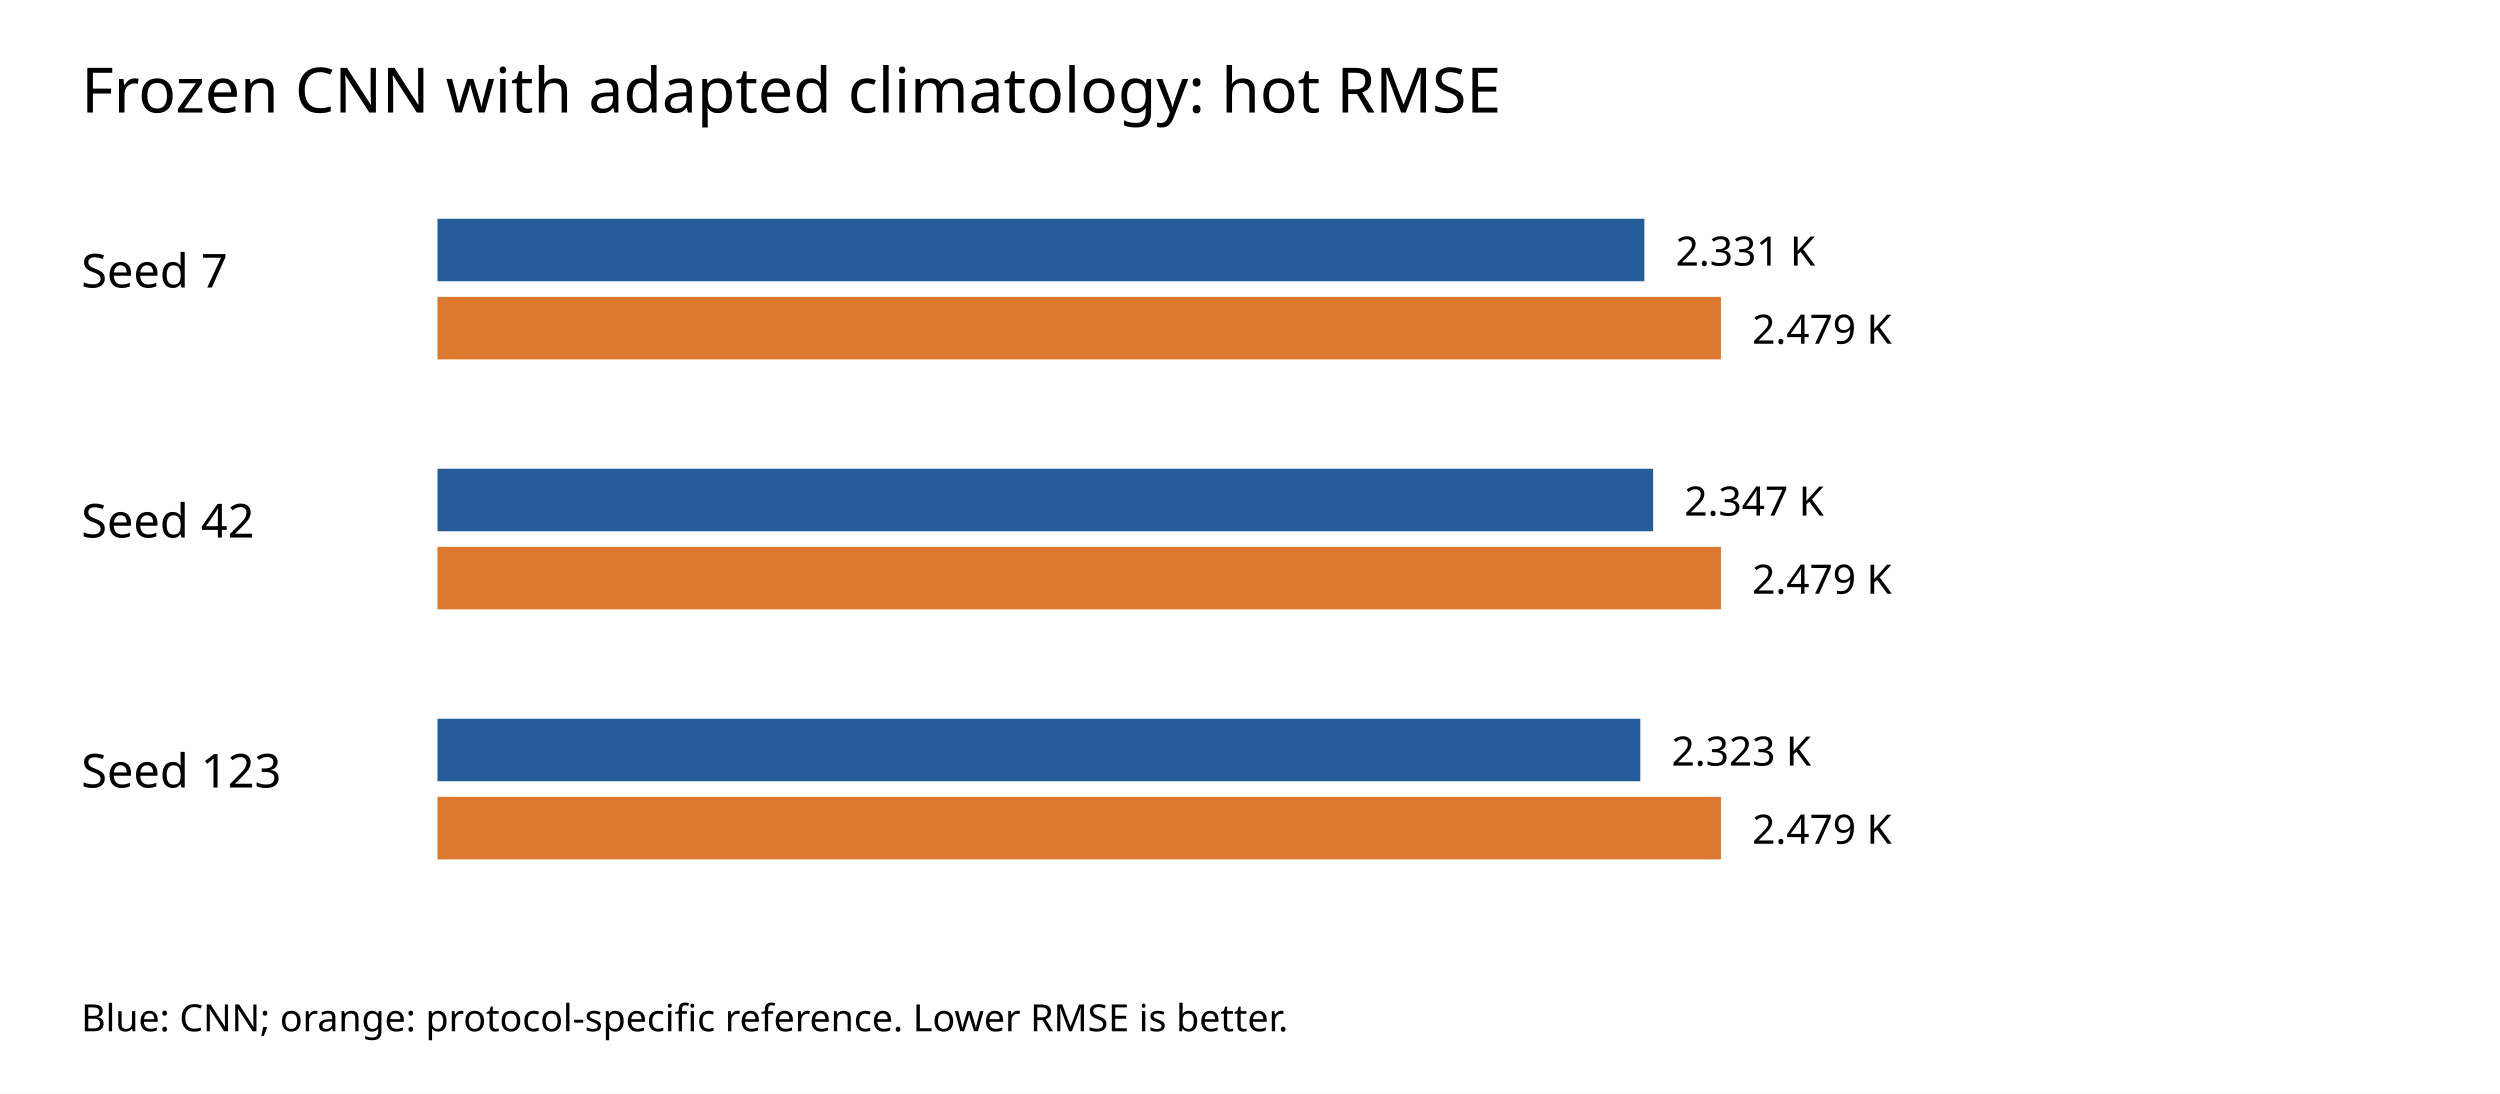
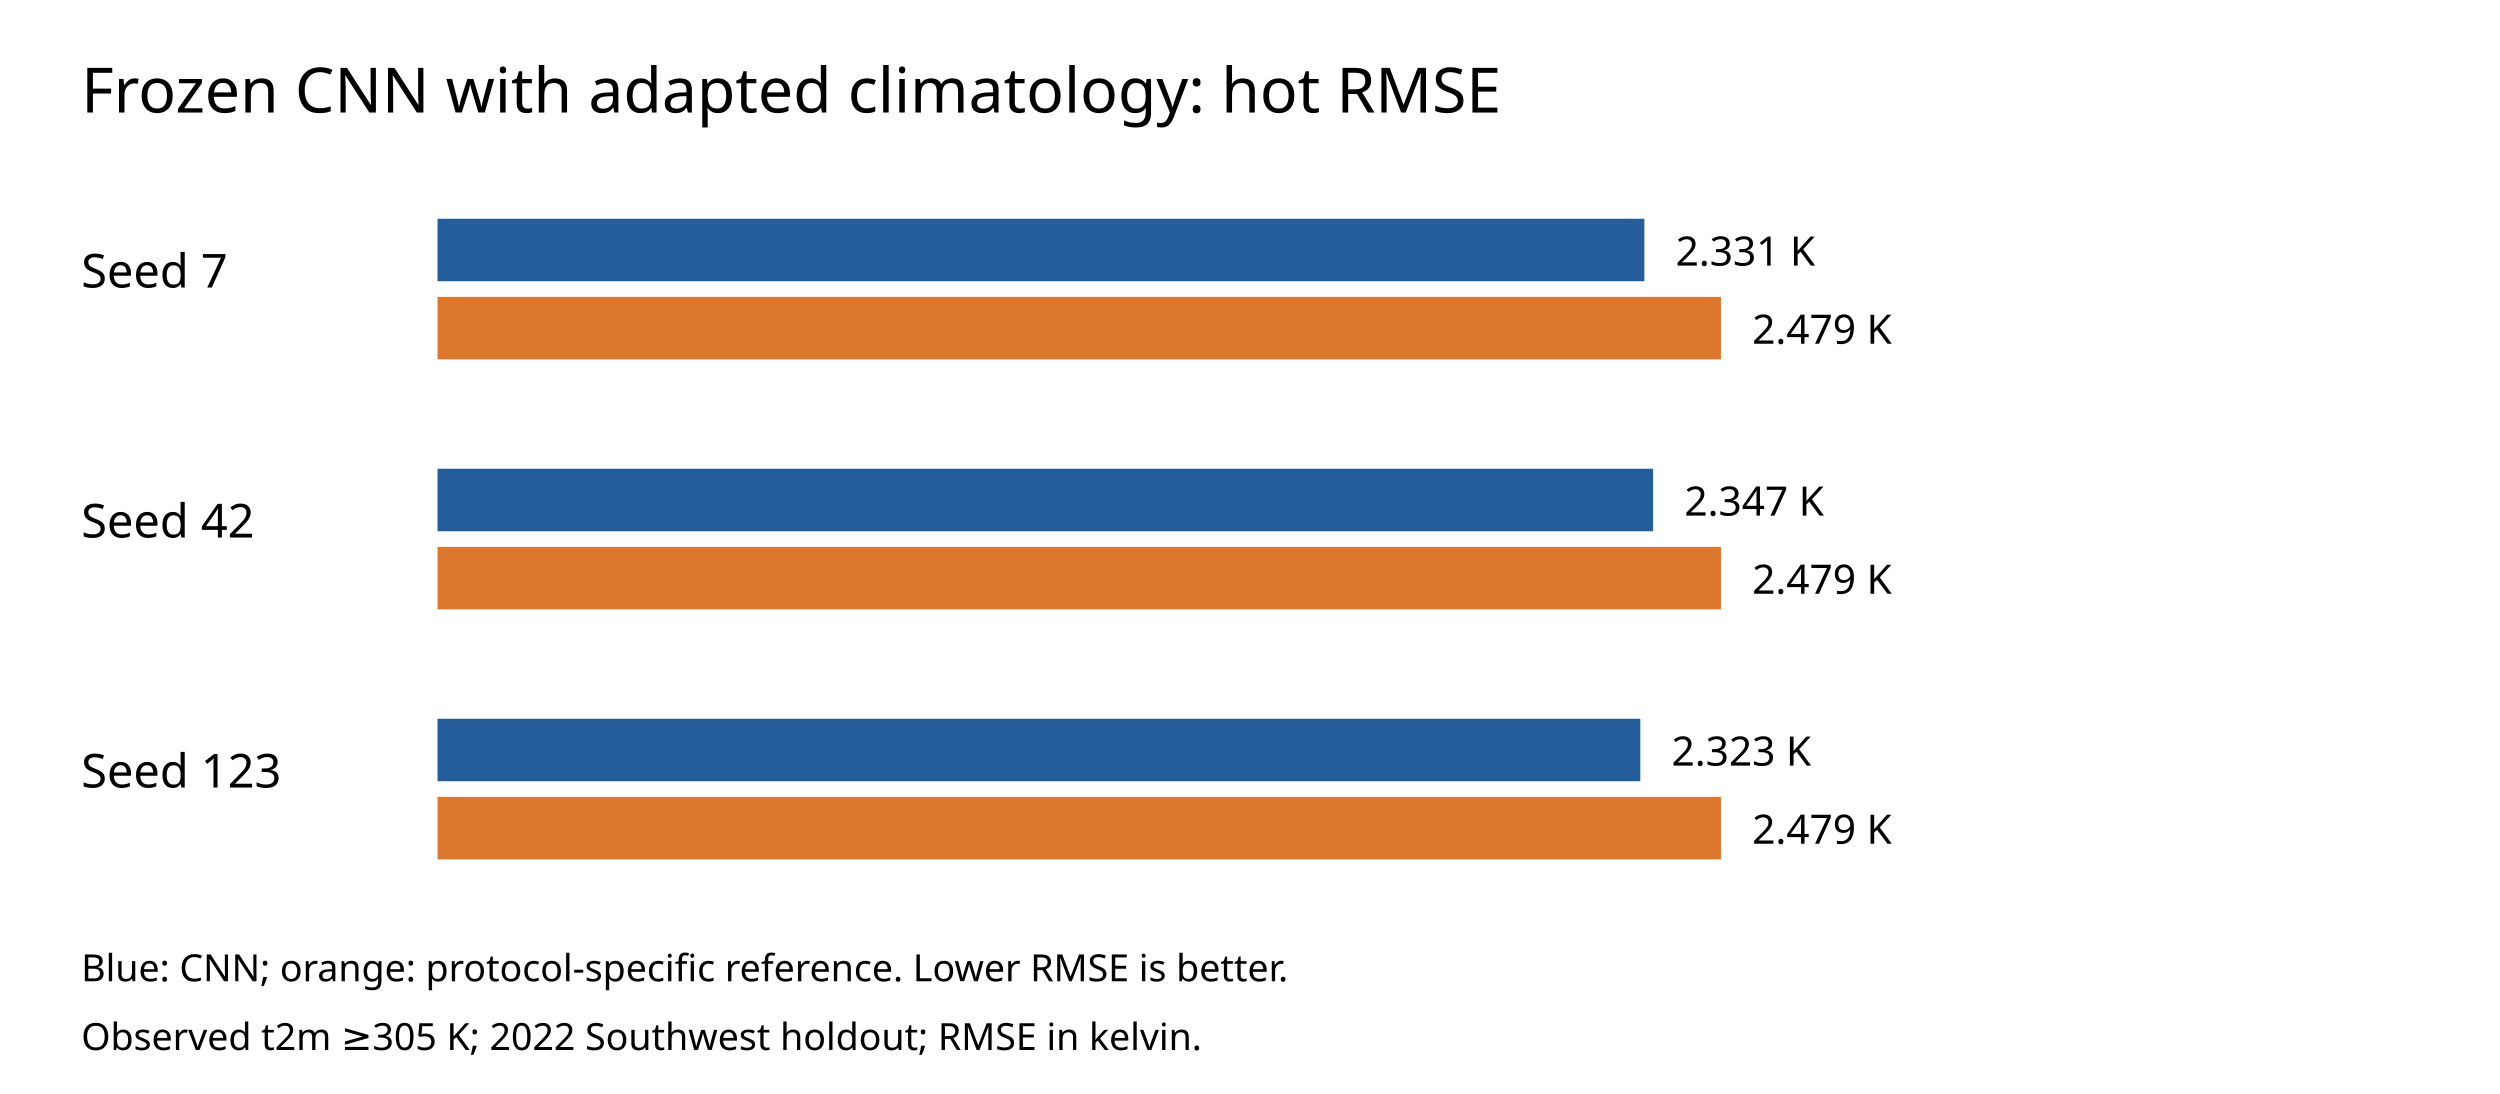
- <svg xmlns="http://www.w3.org/2000/svg" viewBox="0 0 800 350">
+ <svg xmlns="http://www.w3.org/2000/svg" viewBox="0 0 800 350" role="img">
  <rect width="800" height="350" fill="#ffffff" />
  <text x="26" y="36" font-family="sans-serif" font-size="20">Frozen CNN with adapted climatology: hot RMSE</text>
  <text x="26" y="92" font-size="15" font-family="sans-serif">Seed 7</text>
  <rect x="140" y="70" width="386.2" height="20" fill="#245d9a" />
  <text x="536.2" y="85" font-family="sans-serif" font-size="13">2.331 K</text>
  <rect x="140" y="95" width="410.7" height="20" fill="#de772e" />
  <text x="560.7" y="110" font-family="sans-serif" font-size="13">2.479 K</text>
  <text x="26" y="172" font-size="15" font-family="sans-serif">Seed 42</text>
  <rect x="140" y="150" width="389.0" height="20" fill="#245d9a" />
  <text x="539.0" y="165" font-family="sans-serif" font-size="13">2.347 K</text>
  <rect x="140" y="175" width="410.7" height="20" fill="#de772e" />
  <text x="560.7" y="190" font-family="sans-serif" font-size="13">2.479 K</text>
  <text x="26" y="252" font-size="15" font-family="sans-serif">Seed 123</text>
  <rect x="140" y="230" width="384.9" height="20" fill="#245d9a" />
  <text x="534.9" y="245" font-family="sans-serif" font-size="13">2.323 K</text>
  <rect x="140" y="255" width="410.7" height="20" fill="#de772e" />
  <text x="560.7" y="270" font-family="sans-serif" font-size="13">2.479 K</text>
-   <text x="26" y="330" font-family="sans-serif" font-size="12">Blue: CNN; orange: protocol-specific reference. Lower RMSE is better.</text>
+   <text x="26" y="314" font-family="sans-serif" font-size="12">Blue: CNN; orange: protocol-specific reference. Lower RMSE is better.</text>
+   <text x="26" y="336" font-family="sans-serif" font-size="12">Observed t2m ≥305 K; 2022 Southwest holdout; RMSE in kelvin.</text>
</svg>
